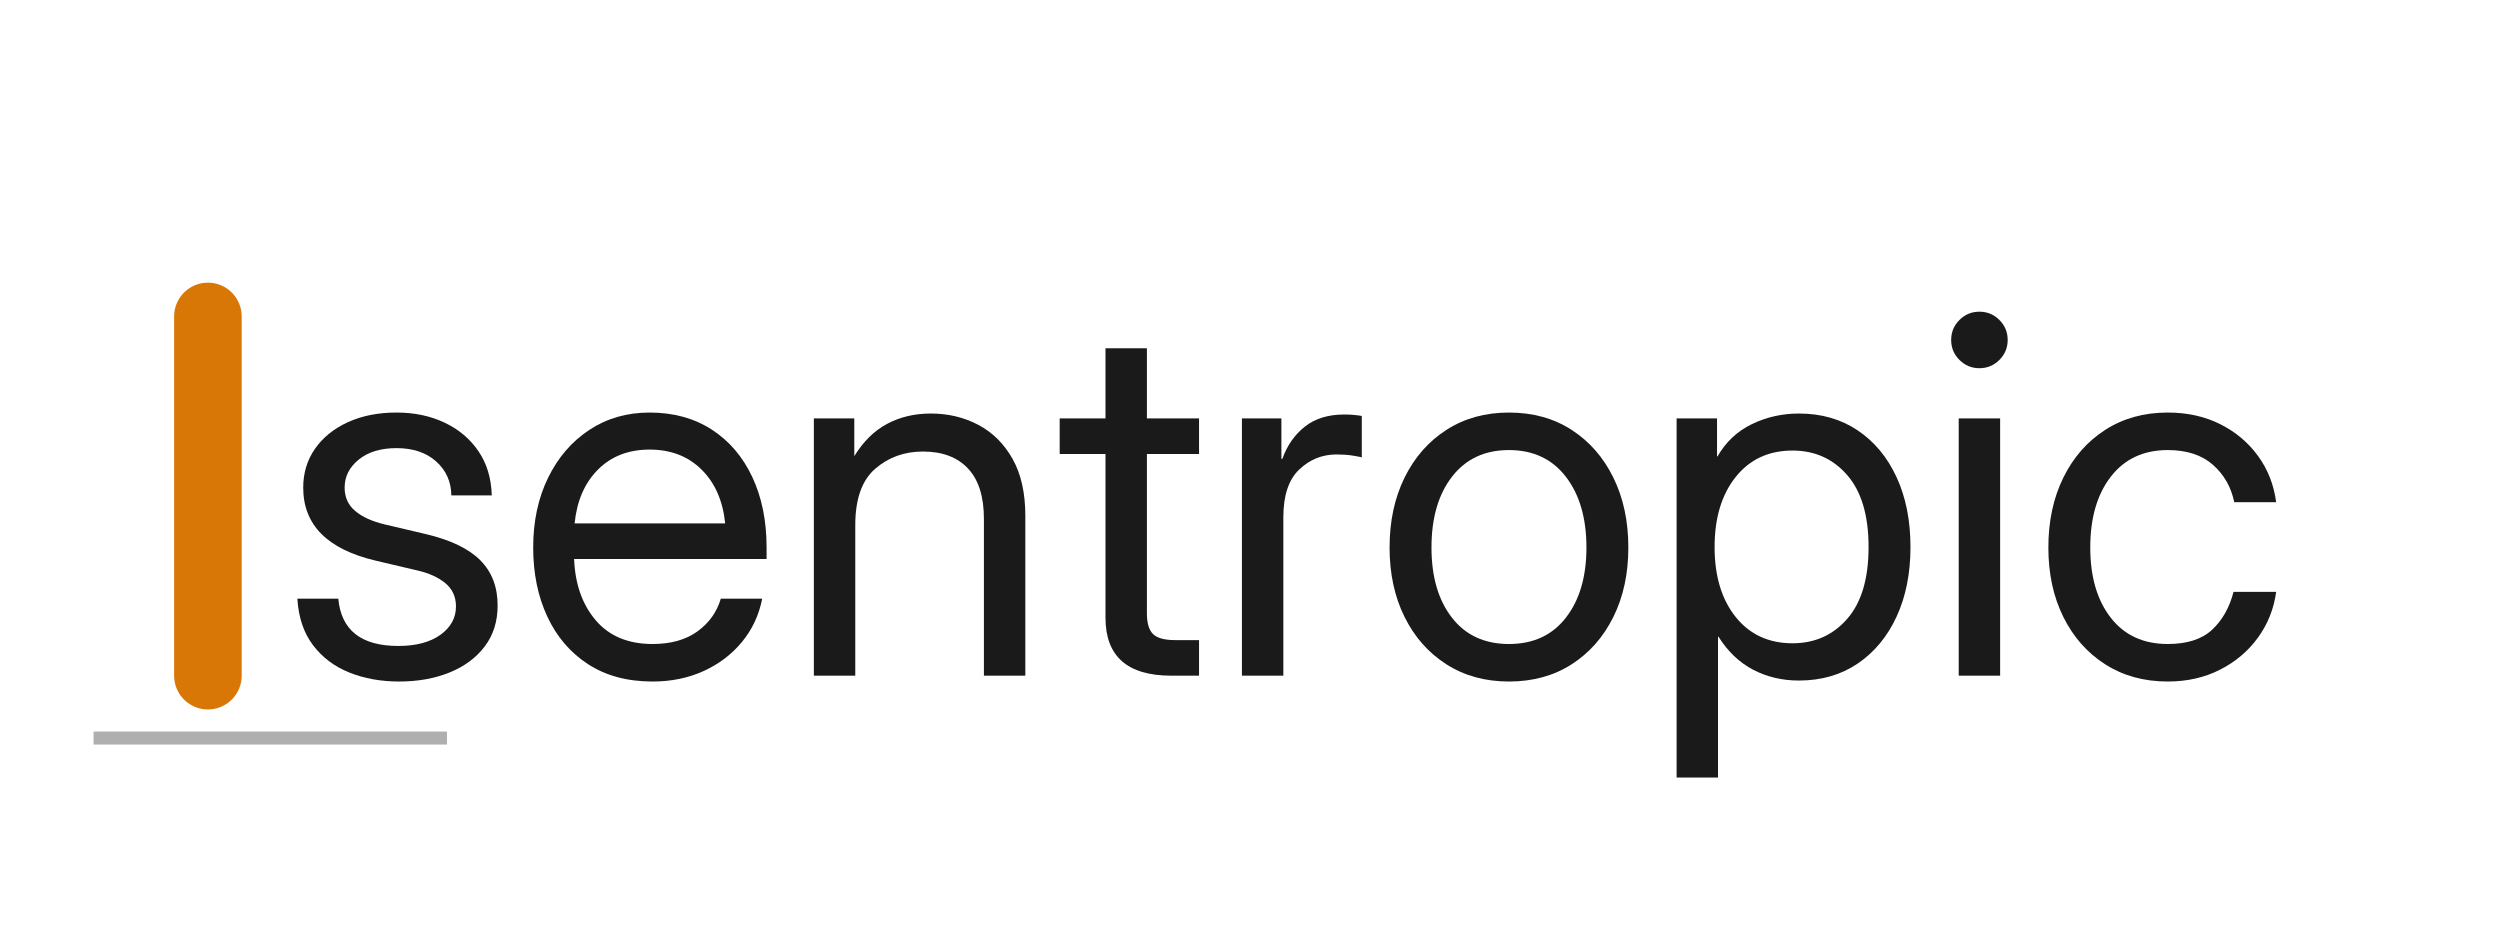
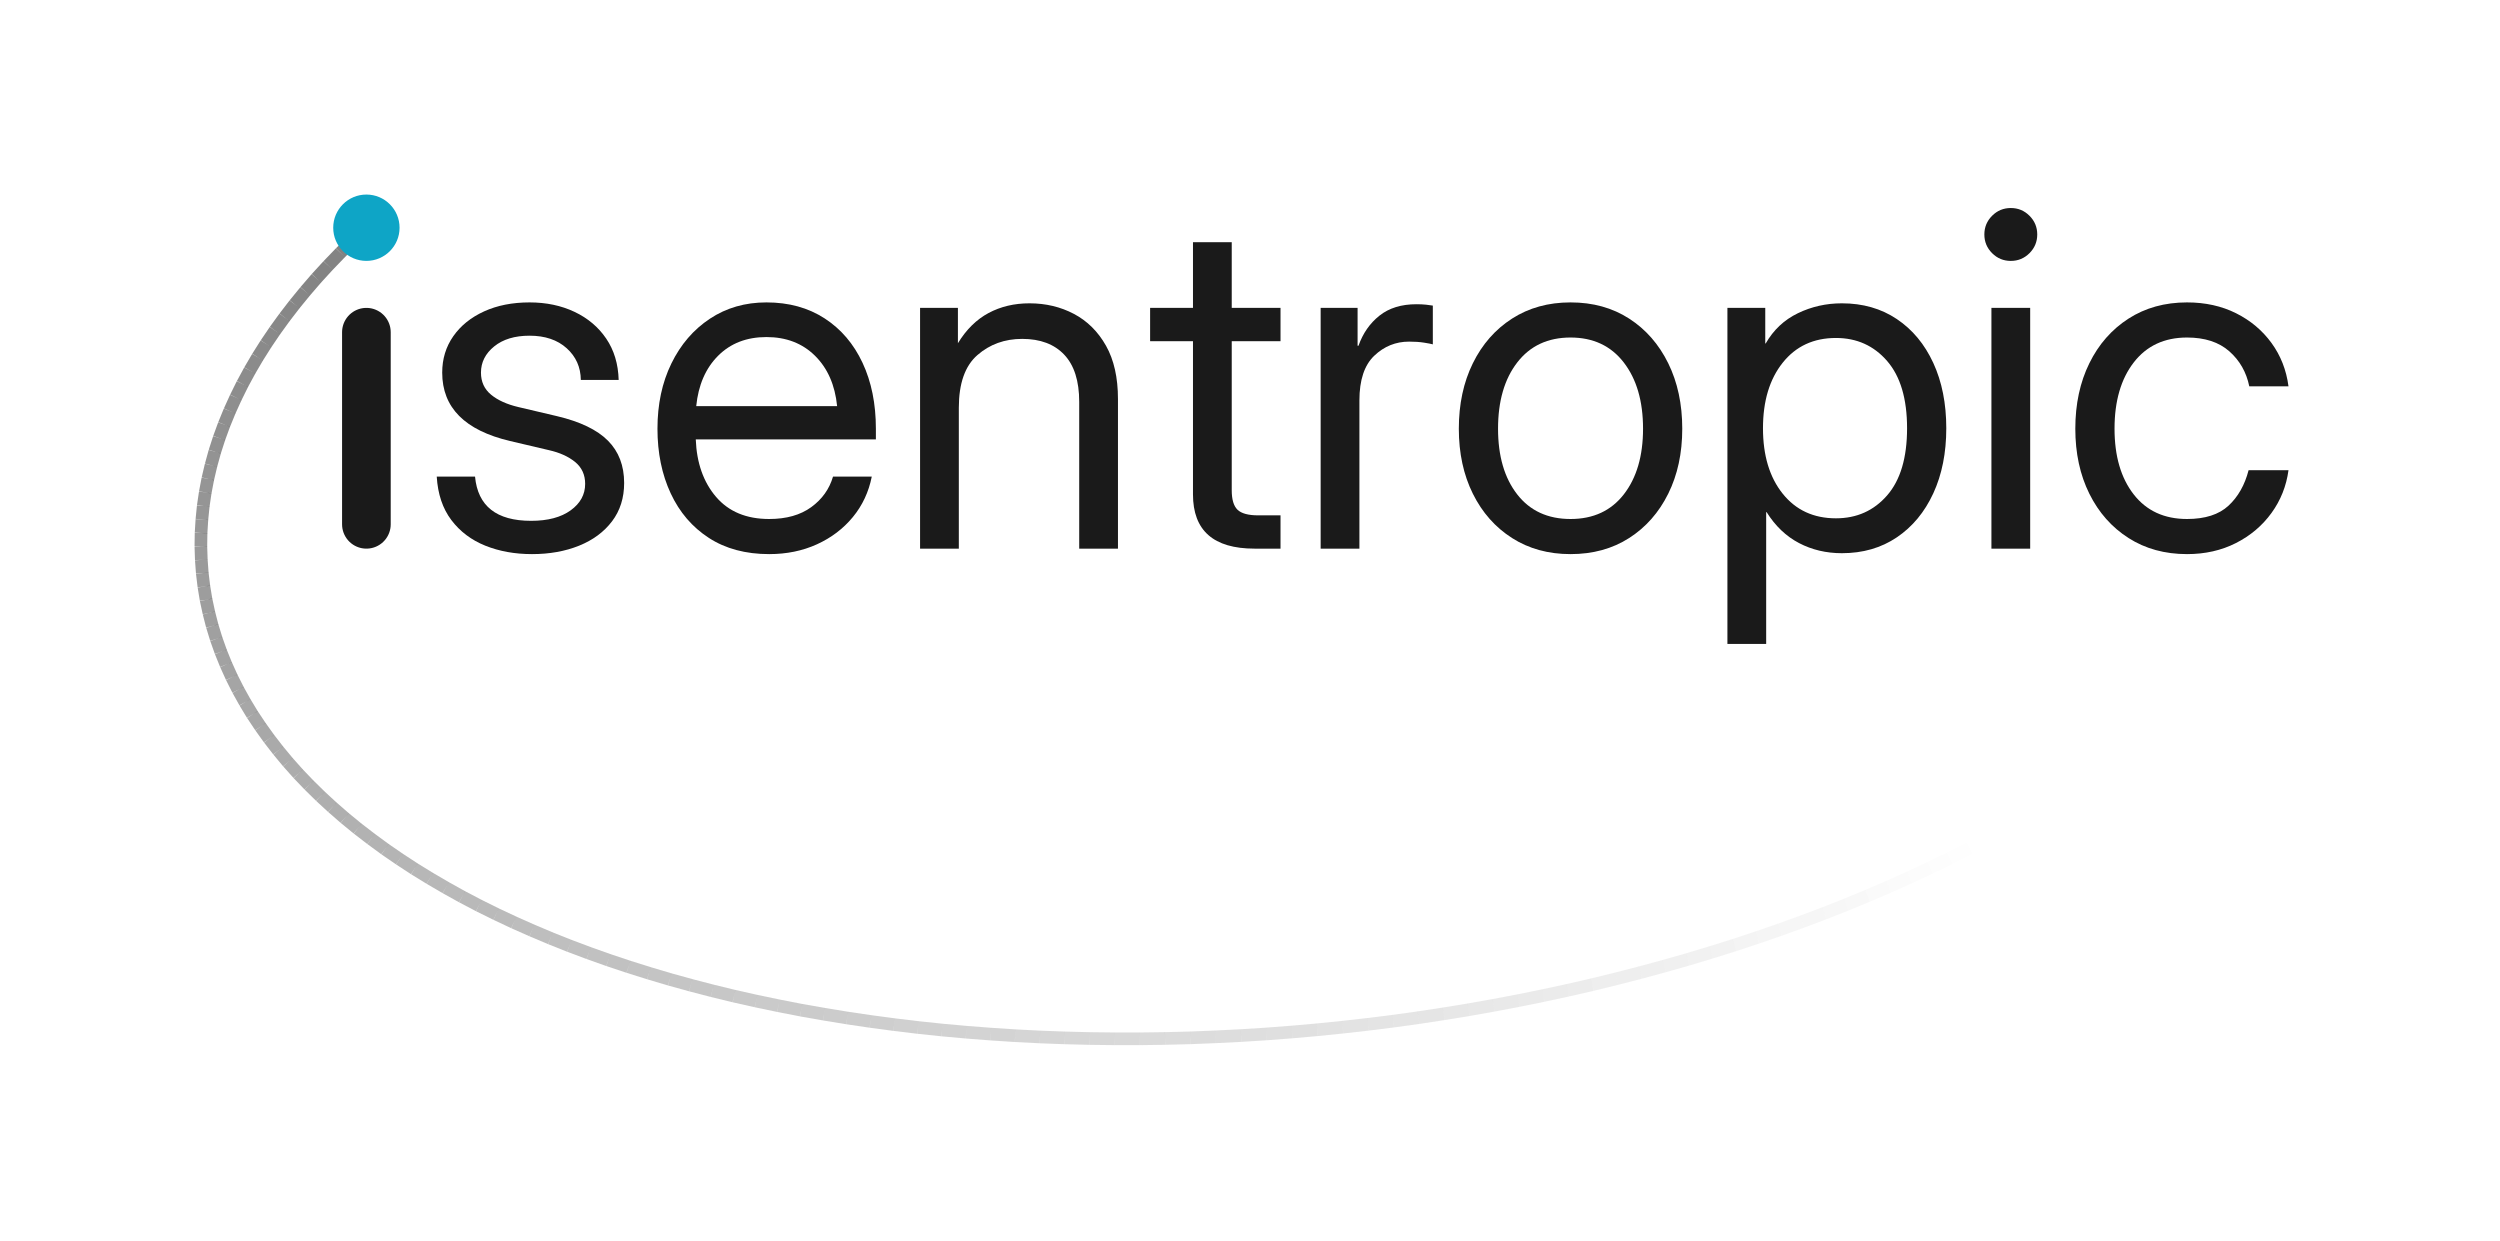
- <svg xmlns="http://www.w3.org/2000/svg" viewBox="0 0 481 180" width="481" height="180">
-   <line x1="18" y1="142" x2="86" y2="142" stroke="#1A1A1A" stroke-opacity="0.35" stroke-width="2.5" />
-   <line x1="40" y1="60.88" x2="40" y2="130" stroke="#D97706" stroke-width="13" stroke-linecap="round" />
-   <path transform="translate(53.65,130.00) scale(0.046875,-0.046875)" d="M494 -24Q381 -24 289.0 13.0Q197 50 140.0 125.5Q83 201 76 316H244Q262 122 490 122Q600 122 663.5 168.0Q727 214 727 284Q727 344 683.0 380.0Q639 416 568 432L398 472Q100 542 100 772Q100 862 148.5 931.5Q197 1001 283.5 1040.5Q370 1080 483 1080Q593 1080 680.5 1038.5Q768 997 819.5 921.0Q871 845 874 740H708Q707 824 646.0 879.0Q585 934 483 934Q386 934 328.0 887.0Q270 840 270 772Q270 712 314.0 675.5Q358 639 434 621L604 581Q756 545 827.0 473.5Q898 402 898 288Q898 190 845.0 120.0Q792 50 700.5 13.0Q609 -24 494 -24Z" fill="#1A1A1A" />
-   <path transform="translate(99.21,130.00) scale(0.046875,-0.046875)" d="M562 -24Q407 -24 297.5 47.0Q188 118 130.0 242.5Q72 367 72 526Q72 687 133.0 812.0Q194 937 302.0 1008.5Q410 1080 550 1080Q697 1080 805.0 1010.0Q913 940 971.5 815.0Q1030 690 1030 526V479H240Q246 324 329.0 227.0Q412 130 562 130Q675 130 746.5 182.0Q818 234 842 316H1012Q992 215 929.0 138.5Q866 62 771.5 19.0Q677 -24 562 -24ZM242 625H860Q846 764 763.0 846.0Q680 928 550 928Q420 928 338.0 846.0Q256 764 242 625Z" fill="#1A1A1A" />
-   <path transform="translate(150.68,130.00) scale(0.046875,-0.046875)" d="M296 618V0H126V1056H292V901Q347 991 426.5 1033.5Q506 1076 606 1076Q713 1076 801.0 1029.5Q889 983 941.5 890.0Q994 797 994 656V0H824V644Q824 781 758.5 850.5Q693 920 574 920Q459 920 377.5 849.0Q296 778 296 618Z" fill="#1A1A1A" />
-   <path transform="translate(203.18,130.00) scale(0.046875,-0.046875)" d="M587 1056V910H373V256Q373 195 398.5 170.5Q424 146 489 146H587V0H473Q203 0 203 238V910H15V1056H203V1344H373V1056Z" fill="#1A1A1A" />
-   <path transform="translate(233.04,130.00) scale(0.046875,-0.046875)" d="M126 0V1056H288V890H292Q321 972 384.0 1022.0Q447 1072 546 1072Q569 1072 588.5 1070.0Q608 1068 618 1066V896Q608 899 579.5 903.5Q551 908 514 908Q426 908 361.0 846.0Q296 784 296 650V0Z" fill="#1A1A1A" />
-   <path transform="translate(263.98,130.00) scale(0.046875,-0.046875)" d="M562 -24Q416 -24 305.5 46.5Q195 117 133.5 241.0Q72 365 72 526Q72 688 133.5 813.0Q195 938 305.5 1009.0Q416 1080 562 1080Q709 1080 819.0 1009.0Q929 938 990.5 813.0Q1052 688 1052 526Q1052 365 990.5 241.0Q929 117 819.0 46.5Q709 -24 562 -24ZM562 130Q712 130 796.0 238.5Q880 347 880 526Q880 707 795.5 816.5Q711 926 562 926Q413 926 328.5 817.0Q244 708 244 526Q244 346 328.0 238.0Q412 130 562 130Z" fill="#1A1A1A" />
-   <path transform="translate(316.67,130.00) scale(0.046875,-0.046875)" d="M126 -418V1056H292V900H294Q345 989 435.0 1032.5Q525 1076 628 1076Q766 1076 869.0 1007.0Q972 938 1029.0 814.5Q1086 691 1086 528Q1086 366 1029.0 242.5Q972 119 869.0 49.5Q766 -20 628 -20Q525 -20 440.0 24.5Q355 69 298 160H296V-418ZM602 133Q739 133 826.5 233.5Q914 334 914 528Q914 722 826.5 823.0Q739 924 602 924Q455 924 368.5 815.5Q282 707 282 528Q282 349 368.5 241.0Q455 133 602 133Z" fill="#1A1A1A" />
-   <path transform="translate(370.95,130.00) scale(0.046875,-0.046875)" d="M126 0V1056H296V0ZM211 1262Q163 1262 129.0 1296.0Q95 1330 95 1378Q95 1426 129.0 1460.0Q163 1494 211 1494Q259 1494 293.0 1460.0Q327 1426 327 1378Q327 1330 293.0 1296.0Q259 1262 211 1262Z" fill="#1A1A1A" />
-   <path transform="translate(390.73,130.00) scale(0.046875,-0.046875)" d="M562 -24Q416 -24 305.5 46.5Q195 117 133.5 241.0Q72 365 72 526Q72 688 133.5 813.0Q195 938 305.5 1009.0Q416 1080 562 1080Q682 1080 777.0 1032.5Q872 985 932.5 902.0Q993 819 1007 712H835Q816 805 747.5 865.5Q679 926 562 926Q413 926 328.5 817.0Q244 708 244 526Q244 346 328.0 238.0Q412 130 562 130Q681 130 744.0 188.5Q807 247 832 344H1007Q993 240 932.5 156.5Q872 73 776.5 24.5Q681 -24 562 -24Z" fill="#1A1A1A" />
+ <svg xmlns="http://www.w3.org/2000/svg" viewBox="0 0 514 255" width="514" height="255">
+   <g transform="translate(64.42,-17.20)">
+     <line x1="10.91" y1="64.02" x2="8.18" y2="66.58" stroke="#1A1A1A" stroke-opacity="0.550" stroke-width="2.6" />
+     <line x1="8.18" y1="66.58" x2="5.56" y2="69.17" stroke="#1A1A1A" stroke-opacity="0.545" stroke-width="2.6" />
+     <line x1="5.56" y1="69.17" x2="3.04" y2="71.79" stroke="#1A1A1A" stroke-opacity="0.541" stroke-width="2.6" />
+     <line x1="3.04" y1="71.79" x2="0.63" y2="74.42" stroke="#1A1A1A" stroke-opacity="0.536" stroke-width="2.6" />
+     <line x1="0.63" y1="74.42" x2="-1.66" y2="77.08" stroke="#1A1A1A" stroke-opacity="0.532" stroke-width="2.6" />
+     <line x1="-1.66" y1="77.08" x2="-3.85" y2="79.76" stroke="#1A1A1A" stroke-opacity="0.527" stroke-width="2.6" />
+     <line x1="-3.85" y1="79.76" x2="-5.92" y2="82.45" stroke="#1A1A1A" stroke-opacity="0.522" stroke-width="2.6" />
+     <line x1="-5.92" y1="82.45" x2="-7.88" y2="85.16" stroke="#1A1A1A" stroke-opacity="0.518" stroke-width="2.6" />
+     <line x1="-7.88" y1="85.16" x2="-9.73" y2="87.89" stroke="#1A1A1A" stroke-opacity="0.513" stroke-width="2.6" />
+     <line x1="-9.73" y1="87.89" x2="-11.46" y2="90.63" stroke="#1A1A1A" stroke-opacity="0.509" stroke-width="2.6" />
+     <line x1="-11.46" y1="90.63" x2="-13.07" y2="93.38" stroke="#1A1A1A" stroke-opacity="0.504" stroke-width="2.6" />
+     <line x1="-13.07" y1="93.38" x2="-14.57" y2="96.15" stroke="#1A1A1A" stroke-opacity="0.500" stroke-width="2.6" />
+     <line x1="-14.57" y1="96.15" x2="-15.94" y2="98.92" stroke="#1A1A1A" stroke-opacity="0.495" stroke-width="2.6" />
+     <line x1="-15.94" y1="98.92" x2="-17.20" y2="101.70" stroke="#1A1A1A" stroke-opacity="0.490" stroke-width="2.6" />
+     <line x1="-17.20" y1="101.70" x2="-18.34" y2="104.48" stroke="#1A1A1A" stroke-opacity="0.486" stroke-width="2.6" />
+     <line x1="-18.34" y1="104.48" x2="-19.36" y2="107.27" stroke="#1A1A1A" stroke-opacity="0.481" stroke-width="2.6" />
+     <line x1="-19.36" y1="107.27" x2="-20.26" y2="110.06" stroke="#1A1A1A" stroke-opacity="0.477" stroke-width="2.6" />
+     <line x1="-20.26" y1="110.06" x2="-21.03" y2="112.85" stroke="#1A1A1A" stroke-opacity="0.472" stroke-width="2.6" />
+     <line x1="-21.03" y1="112.85" x2="-21.69" y2="115.65" stroke="#1A1A1A" stroke-opacity="0.468" stroke-width="2.6" />
+     <line x1="-21.69" y1="115.65" x2="-22.22" y2="118.44" stroke="#1A1A1A" stroke-opacity="0.463" stroke-width="2.6" />
+     <line x1="-22.22" y1="118.44" x2="-22.63" y2="121.22" stroke="#1A1A1A" stroke-opacity="0.458" stroke-width="2.6" />
+     <line x1="-22.63" y1="121.22" x2="-22.91" y2="124.01" stroke="#1A1A1A" stroke-opacity="0.454" stroke-width="2.6" />
+     <line x1="-22.91" y1="124.01" x2="-23.08" y2="126.78" stroke="#1A1A1A" stroke-opacity="0.449" stroke-width="2.6" />
+     <line x1="-23.08" y1="126.78" x2="-23.12" y2="129.55" stroke="#1A1A1A" stroke-opacity="0.445" stroke-width="2.6" />
+     <line x1="-23.12" y1="129.55" x2="-23.03" y2="132.31" stroke="#1A1A1A" stroke-opacity="0.440" stroke-width="2.6" />
+     <line x1="-23.03" y1="132.31" x2="-22.83" y2="135.05" stroke="#1A1A1A" stroke-opacity="0.435" stroke-width="2.6" />
+     <line x1="-22.83" y1="135.05" x2="-22.50" y2="137.79" stroke="#1A1A1A" stroke-opacity="0.431" stroke-width="2.6" />
+     <line x1="-22.50" y1="137.79" x2="-22.05" y2="140.51" stroke="#1A1A1A" stroke-opacity="0.426" stroke-width="2.6" />
+     <line x1="-22.05" y1="140.51" x2="-21.47" y2="143.21" stroke="#1A1A1A" stroke-opacity="0.422" stroke-width="2.6" />
+     <line x1="-21.47" y1="143.21" x2="-20.78" y2="145.90" stroke="#1A1A1A" stroke-opacity="0.417" stroke-width="2.6" />
+     <line x1="-20.78" y1="145.90" x2="-19.96" y2="148.57" stroke="#1A1A1A" stroke-opacity="0.413" stroke-width="2.6" />
+     <line x1="-19.96" y1="148.57" x2="-19.02" y2="151.22" stroke="#1A1A1A" stroke-opacity="0.408" stroke-width="2.6" />
+     <line x1="-19.02" y1="151.22" x2="-17.96" y2="153.84" stroke="#1A1A1A" stroke-opacity="0.403" stroke-width="2.6" />
+     <line x1="-17.96" y1="153.84" x2="-16.78" y2="156.45" stroke="#1A1A1A" stroke-opacity="0.399" stroke-width="2.6" />
+     <line x1="-16.78" y1="156.45" x2="-15.48" y2="159.03" stroke="#1A1A1A" stroke-opacity="0.394" stroke-width="2.6" />
+     <line x1="-15.48" y1="159.03" x2="-14.06" y2="161.58" stroke="#1A1A1A" stroke-opacity="0.390" stroke-width="2.6" />
+     <line x1="-14.06" y1="161.58" x2="-12.53" y2="164.11" stroke="#1A1A1A" stroke-opacity="0.385" stroke-width="2.6" />
+     <line x1="-12.53" y1="164.11" x2="-10.87" y2="166.60" stroke="#1A1A1A" stroke-opacity="0.380" stroke-width="2.6" />
+     <line x1="-10.87" y1="166.60" x2="-9.10" y2="169.07" stroke="#1A1A1A" stroke-opacity="0.376" stroke-width="2.6" />
+     <line x1="-9.10" y1="169.07" x2="-7.22" y2="171.50" stroke="#1A1A1A" stroke-opacity="0.371" stroke-width="2.6" />
+     <line x1="-7.22" y1="171.50" x2="-5.22" y2="173.91" stroke="#1A1A1A" stroke-opacity="0.367" stroke-width="2.6" />
+     <line x1="-5.22" y1="173.91" x2="-3.11" y2="176.28" stroke="#1A1A1A" stroke-opacity="0.362" stroke-width="2.6" />
+     <line x1="-3.11" y1="176.28" x2="-0.88" y2="178.61" stroke="#1A1A1A" stroke-opacity="0.358" stroke-width="2.6" />
+     <line x1="-0.88" y1="178.61" x2="1.45" y2="180.90" stroke="#1A1A1A" stroke-opacity="0.353" stroke-width="2.6" />
+     <line x1="1.45" y1="180.90" x2="3.90" y2="183.16" stroke="#1A1A1A" stroke-opacity="0.348" stroke-width="2.6" />
+     <line x1="3.90" y1="183.16" x2="6.45" y2="185.38" stroke="#1A1A1A" stroke-opacity="0.344" stroke-width="2.6" />
+     <line x1="6.45" y1="185.38" x2="9.11" y2="187.56" stroke="#1A1A1A" stroke-opacity="0.339" stroke-width="2.6" />
+     <line x1="9.11" y1="187.56" x2="11.88" y2="189.69" stroke="#1A1A1A" stroke-opacity="0.335" stroke-width="2.6" />
+     <line x1="11.88" y1="189.69" x2="14.74" y2="191.79" stroke="#1A1A1A" stroke-opacity="0.330" stroke-width="2.6" />
+     <line x1="14.74" y1="191.79" x2="17.71" y2="193.83" stroke="#1A1A1A" stroke-opacity="0.325" stroke-width="2.6" />
+     <line x1="17.71" y1="193.83" x2="20.78" y2="195.84" stroke="#1A1A1A" stroke-opacity="0.321" stroke-width="2.6" />
+     <line x1="20.78" y1="195.84" x2="23.95" y2="197.79" stroke="#1A1A1A" stroke-opacity="0.316" stroke-width="2.6" />
+     <line x1="23.95" y1="197.79" x2="27.22" y2="199.70" stroke="#1A1A1A" stroke-opacity="0.312" stroke-width="2.6" />
+     <line x1="27.22" y1="199.70" x2="30.58" y2="201.57" stroke="#1A1A1A" stroke-opacity="0.307" stroke-width="2.6" />
+     <line x1="30.58" y1="201.57" x2="34.03" y2="203.38" stroke="#1A1A1A" stroke-opacity="0.303" stroke-width="2.6" />
+     <line x1="34.03" y1="203.38" x2="37.58" y2="205.14" stroke="#1A1A1A" stroke-opacity="0.298" stroke-width="2.6" />
+     <line x1="37.58" y1="205.14" x2="41.22" y2="206.85" stroke="#1A1A1A" stroke-opacity="0.293" stroke-width="2.6" />
+     <line x1="41.22" y1="206.85" x2="44.94" y2="208.50" stroke="#1A1A1A" stroke-opacity="0.289" stroke-width="2.6" />
+     <line x1="44.94" y1="208.50" x2="48.75" y2="210.11" stroke="#1A1A1A" stroke-opacity="0.284" stroke-width="2.6" />
+     <line x1="48.75" y1="210.11" x2="52.64" y2="211.66" stroke="#1A1A1A" stroke-opacity="0.280" stroke-width="2.6" />
+     <line x1="52.64" y1="211.66" x2="56.61" y2="213.15" stroke="#1A1A1A" stroke-opacity="0.275" stroke-width="2.6" />
+     <line x1="56.61" y1="213.15" x2="60.66" y2="214.59" stroke="#1A1A1A" stroke-opacity="0.270" stroke-width="2.6" />
+     <line x1="60.66" y1="214.59" x2="64.79" y2="215.97" stroke="#1A1A1A" stroke-opacity="0.266" stroke-width="2.6" />
+     <line x1="64.79" y1="215.97" x2="68.99" y2="217.29" stroke="#1A1A1A" stroke-opacity="0.261" stroke-width="2.6" />
+     <line x1="68.99" y1="217.29" x2="73.26" y2="218.56" stroke="#1A1A1A" stroke-opacity="0.257" stroke-width="2.6" />
+     <line x1="73.26" y1="218.56" x2="77.60" y2="219.76" stroke="#1A1A1A" stroke-opacity="0.252" stroke-width="2.6" />
+     <line x1="77.60" y1="219.76" x2="82.01" y2="220.91" stroke="#1A1A1A" stroke-opacity="0.247" stroke-width="2.6" />
+     <line x1="82.01" y1="220.91" x2="86.49" y2="222.00" stroke="#1A1A1A" stroke-opacity="0.243" stroke-width="2.6" />
+     <line x1="86.49" y1="222.00" x2="91.03" y2="223.02" stroke="#1A1A1A" stroke-opacity="0.238" stroke-width="2.6" />
+     <line x1="91.03" y1="223.02" x2="95.62" y2="223.98" stroke="#1A1A1A" stroke-opacity="0.234" stroke-width="2.6" />
+     <line x1="95.62" y1="223.98" x2="100.28" y2="224.89" stroke="#1A1A1A" stroke-opacity="0.229" stroke-width="2.6" />
+     <line x1="100.28" y1="224.89" x2="104.99" y2="225.72" stroke="#1A1A1A" stroke-opacity="0.225" stroke-width="2.6" />
+     <line x1="104.99" y1="225.72" x2="109.75" y2="226.50" stroke="#1A1A1A" stroke-opacity="0.220" stroke-width="2.6" />
+     <line x1="109.75" y1="226.50" x2="114.56" y2="227.21" stroke="#1A1A1A" stroke-opacity="0.215" stroke-width="2.6" />
+     <line x1="114.56" y1="227.21" x2="119.41" y2="227.86" stroke="#1A1A1A" stroke-opacity="0.211" stroke-width="2.6" />
+     <line x1="119.41" y1="227.86" x2="124.31" y2="228.45" stroke="#1A1A1A" stroke-opacity="0.206" stroke-width="2.6" />
+     <line x1="124.31" y1="228.45" x2="129.25" y2="228.97" stroke="#1A1A1A" stroke-opacity="0.202" stroke-width="2.6" />
+     <line x1="129.25" y1="228.97" x2="134.23" y2="229.42" stroke="#1A1A1A" stroke-opacity="0.197" stroke-width="2.6" />
+     <line x1="134.23" y1="229.42" x2="139.25" y2="229.81" stroke="#1A1A1A" stroke-opacity="0.193" stroke-width="2.6" />
+     <line x1="139.25" y1="229.81" x2="144.30" y2="230.14" stroke="#1A1A1A" stroke-opacity="0.188" stroke-width="2.6" />
+     <line x1="144.30" y1="230.14" x2="149.38" y2="230.40" stroke="#1A1A1A" stroke-opacity="0.183" stroke-width="2.6" />
+     <line x1="149.38" y1="230.40" x2="154.48" y2="230.59" stroke="#1A1A1A" stroke-opacity="0.179" stroke-width="2.6" />
+     <line x1="154.48" y1="230.59" x2="159.61" y2="230.72" stroke="#1A1A1A" stroke-opacity="0.174" stroke-width="2.6" />
+     <line x1="159.61" y1="230.72" x2="164.76" y2="230.78" stroke="#1A1A1A" stroke-opacity="0.170" stroke-width="2.6" />
+     <line x1="164.76" y1="230.78" x2="169.94" y2="230.78" stroke="#1A1A1A" stroke-opacity="0.165" stroke-width="2.6" />
+     <line x1="169.94" y1="230.78" x2="175.12" y2="230.71" stroke="#1A1A1A" stroke-opacity="0.160" stroke-width="2.6" />
+     <line x1="175.12" y1="230.71" x2="180.32" y2="230.58" stroke="#1A1A1A" stroke-opacity="0.156" stroke-width="2.6" />
+     <line x1="180.32" y1="230.58" x2="185.53" y2="230.37" stroke="#1A1A1A" stroke-opacity="0.151" stroke-width="2.6" />
+     <line x1="185.53" y1="230.37" x2="190.75" y2="230.11" stroke="#1A1A1A" stroke-opacity="0.147" stroke-width="2.6" />
+     <line x1="190.75" y1="230.11" x2="195.97" y2="229.78" stroke="#1A1A1A" stroke-opacity="0.142" stroke-width="2.6" />
+     <line x1="195.97" y1="229.78" x2="201.19" y2="229.38" stroke="#1A1A1A" stroke-opacity="0.138" stroke-width="2.6" />
+     <line x1="201.19" y1="229.38" x2="206.41" y2="228.92" stroke="#1A1A1A" stroke-opacity="0.133" stroke-width="2.6" />
+     <line x1="206.41" y1="228.92" x2="211.63" y2="228.39" stroke="#1A1A1A" stroke-opacity="0.128" stroke-width="2.6" />
+     <line x1="211.63" y1="228.39" x2="216.84" y2="227.80" stroke="#1A1A1A" stroke-opacity="0.124" stroke-width="2.6" />
+     <line x1="216.84" y1="227.80" x2="222.04" y2="227.15" stroke="#1A1A1A" stroke-opacity="0.119" stroke-width="2.6" />
+     <line x1="222.04" y1="227.15" x2="227.23" y2="226.43" stroke="#1A1A1A" stroke-opacity="0.115" stroke-width="2.6" />
+     <line x1="227.23" y1="226.43" x2="232.40" y2="225.64" stroke="#1A1A1A" stroke-opacity="0.110" stroke-width="2.6" />
+     <line x1="232.40" y1="225.64" x2="237.55" y2="224.80" stroke="#1A1A1A" stroke-opacity="0.105" stroke-width="2.6" />
+     <line x1="237.55" y1="224.80" x2="242.68" y2="223.89" stroke="#1A1A1A" stroke-opacity="0.101" stroke-width="2.6" />
+     <line x1="242.68" y1="223.89" x2="247.78" y2="222.92" stroke="#1A1A1A" stroke-opacity="0.096" stroke-width="2.6" />
+     <line x1="247.78" y1="222.92" x2="252.86" y2="221.89" stroke="#1A1A1A" stroke-opacity="0.092" stroke-width="2.6" />
+     <line x1="252.86" y1="221.89" x2="257.91" y2="220.80" stroke="#1A1A1A" stroke-opacity="0.087" stroke-width="2.6" />
+     <line x1="257.91" y1="220.80" x2="262.93" y2="219.65" stroke="#1A1A1A" stroke-opacity="0.083" stroke-width="2.6" />
+     <line x1="262.93" y1="219.65" x2="267.90" y2="218.43" stroke="#1A1A1A" stroke-opacity="0.078" stroke-width="2.6" />
+     <line x1="267.90" y1="218.43" x2="272.85" y2="217.16" stroke="#1A1A1A" stroke-opacity="0.073" stroke-width="2.6" />
+     <line x1="272.85" y1="217.16" x2="277.74" y2="215.83" stroke="#1A1A1A" stroke-opacity="0.069" stroke-width="2.6" />
+     <line x1="277.74" y1="215.83" x2="282.60" y2="214.45" stroke="#1A1A1A" stroke-opacity="0.064" stroke-width="2.6" />
+     <line x1="282.60" y1="214.45" x2="287.41" y2="213.00" stroke="#1A1A1A" stroke-opacity="0.060" stroke-width="2.6" />
+     <line x1="287.41" y1="213.00" x2="292.17" y2="211.51" stroke="#1A1A1A" stroke-opacity="0.055" stroke-width="2.6" />
+     <line x1="292.17" y1="211.51" x2="296.88" y2="209.95" stroke="#1A1A1A" stroke-opacity="0.050" stroke-width="2.6" />
+     <line x1="296.88" y1="209.95" x2="301.53" y2="208.34" stroke="#1A1A1A" stroke-opacity="0.046" stroke-width="2.6" />
+     <line x1="301.53" y1="208.34" x2="306.13" y2="206.68" stroke="#1A1A1A" stroke-opacity="0.041" stroke-width="2.6" />
+     <line x1="306.13" y1="206.68" x2="310.66" y2="204.97" stroke="#1A1A1A" stroke-opacity="0.037" stroke-width="2.6" />
+     <line x1="310.66" y1="204.97" x2="315.14" y2="203.20" stroke="#1A1A1A" stroke-opacity="0.032" stroke-width="2.6" />
+     <line x1="315.14" y1="203.20" x2="319.55" y2="201.38" stroke="#1A1A1A" stroke-opacity="0.028" stroke-width="2.6" />
+     <line x1="319.55" y1="201.38" x2="323.89" y2="199.52" stroke="#1A1A1A" stroke-opacity="0.023" stroke-width="2.6" />
+     <line x1="323.89" y1="199.52" x2="328.16" y2="197.60" stroke="#1A1A1A" stroke-opacity="0.018" stroke-width="2.6" />
+     <line x1="328.16" y1="197.60" x2="332.36" y2="195.64" stroke="#1A1A1A" stroke-opacity="0.014" stroke-width="2.6" />
+     <line x1="332.36" y1="195.64" x2="336.49" y2="193.63" stroke="#1A1A1A" stroke-opacity="0.009" stroke-width="2.6" />
+     <line x1="336.49" y1="193.63" x2="340.54" y2="191.58" stroke="#1A1A1A" stroke-opacity="0.005" stroke-width="2.6" />
+     <line x1="10.91" y1="85.50" x2="10.91" y2="125.00" stroke="#1A1A1A" stroke-width="10.00" stroke-linecap="round" />
+     <circle cx="10.91" cy="64.02" r="6.82" fill="#0EA5C6" />
+     <path transform="translate(21.81,130.00) scale(0.046875,-0.046875)" d="M494 -24Q381 -24 289.0 13.0Q197 50 140.0 125.5Q83 201 76 316H244Q262 122 490 122Q600 122 663.5 168.0Q727 214 727 284Q727 344 683.0 380.0Q639 416 568 432L398 472Q100 542 100 772Q100 862 148.5 931.5Q197 1001 283.5 1040.5Q370 1080 483 1080Q593 1080 680.5 1038.5Q768 997 819.5 921.0Q871 845 874 740H708Q707 824 646.0 879.0Q585 934 483 934Q386 934 328.0 887.0Q270 840 270 772Q270 712 314.0 675.5Q358 639 434 621L604 581Q756 545 827.0 473.5Q898 402 898 288Q898 190 845.0 120.0Q792 50 700.5 13.0Q609 -24 494 -24Z" fill="#1A1A1A" />
+     <path transform="translate(67.38,130.00) scale(0.046875,-0.046875)" d="M562 -24Q407 -24 297.5 47.0Q188 118 130.0 242.5Q72 367 72 526Q72 687 133.0 812.0Q194 937 302.0 1008.5Q410 1080 550 1080Q697 1080 805.0 1010.0Q913 940 971.5 815.0Q1030 690 1030 526V479H240Q246 324 329.0 227.0Q412 130 562 130Q675 130 746.5 182.0Q818 234 842 316H1012Q992 215 929.0 138.5Q866 62 771.5 19.0Q677 -24 562 -24ZM242 625H860Q846 764 763.0 846.0Q680 928 550 928Q420 928 338.0 846.0Q256 764 242 625Z" fill="#1A1A1A" />
+     <path transform="translate(118.84,130.00) scale(0.046875,-0.046875)" d="M296 618V0H126V1056H292V901Q347 991 426.5 1033.5Q506 1076 606 1076Q713 1076 801.0 1029.5Q889 983 941.5 890.0Q994 797 994 656V0H824V644Q824 781 758.5 850.5Q693 920 574 920Q459 920 377.5 849.0Q296 778 296 618Z" fill="#1A1A1A" />
+     <path transform="translate(171.34,130.00) scale(0.046875,-0.046875)" d="M587 1056V910H373V256Q373 195 398.5 170.5Q424 146 489 146H587V0H473Q203 0 203 238V910H15V1056H203V1344H373V1056Z" fill="#1A1A1A" />
+     <path transform="translate(201.20,130.00) scale(0.046875,-0.046875)" d="M126 0V1056H288V890H292Q321 972 384.0 1022.0Q447 1072 546 1072Q569 1072 588.5 1070.0Q608 1068 618 1066V896Q608 899 579.5 903.5Q551 908 514 908Q426 908 361.0 846.0Q296 784 296 650V0Z" fill="#1A1A1A" />
+     <path transform="translate(232.14,130.00) scale(0.046875,-0.046875)" d="M562 -24Q416 -24 305.5 46.5Q195 117 133.5 241.0Q72 365 72 526Q72 688 133.5 813.0Q195 938 305.5 1009.0Q416 1080 562 1080Q709 1080 819.0 1009.0Q929 938 990.5 813.0Q1052 688 1052 526Q1052 365 990.5 241.0Q929 117 819.0 46.5Q709 -24 562 -24ZM562 130Q712 130 796.0 238.5Q880 347 880 526Q880 707 795.5 816.5Q711 926 562 926Q413 926 328.5 817.0Q244 708 244 526Q244 346 328.0 238.0Q412 130 562 130Z" fill="#1A1A1A" />
+     <path transform="translate(284.83,130.00) scale(0.046875,-0.046875)" d="M126 -418V1056H292V900H294Q345 989 435.0 1032.5Q525 1076 628 1076Q766 1076 869.0 1007.0Q972 938 1029.0 814.5Q1086 691 1086 528Q1086 366 1029.0 242.5Q972 119 869.0 49.5Q766 -20 628 -20Q525 -20 440.0 24.5Q355 69 298 160H296V-418ZM602 133Q739 133 826.5 233.5Q914 334 914 528Q914 722 826.5 823.0Q739 924 602 924Q455 924 368.5 815.5Q282 707 282 528Q282 349 368.5 241.0Q455 133 602 133Z" fill="#1A1A1A" />
+     <path transform="translate(339.11,130.00) scale(0.046875,-0.046875)" d="M126 0V1056H296V0ZM211 1262Q163 1262 129.0 1296.0Q95 1330 95 1378Q95 1426 129.0 1460.0Q163 1494 211 1494Q259 1494 293.0 1460.0Q327 1426 327 1378Q327 1330 293.0 1296.0Q259 1262 211 1262Z" fill="#1A1A1A" />
+     <path transform="translate(358.89,130.00) scale(0.046875,-0.046875)" d="M562 -24Q416 -24 305.5 46.5Q195 117 133.5 241.0Q72 365 72 526Q72 688 133.5 813.0Q195 938 305.5 1009.0Q416 1080 562 1080Q682 1080 777.0 1032.5Q872 985 932.5 902.0Q993 819 1007 712H835Q816 805 747.5 865.5Q679 926 562 926Q413 926 328.5 817.0Q244 708 244 526Q244 346 328.0 238.0Q412 130 562 130Q681 130 744.0 188.5Q807 247 832 344H1007Q993 240 932.5 156.5Q872 73 776.5 24.5Q681 -24 562 -24Z" fill="#1A1A1A" />
+   </g>
</svg>
